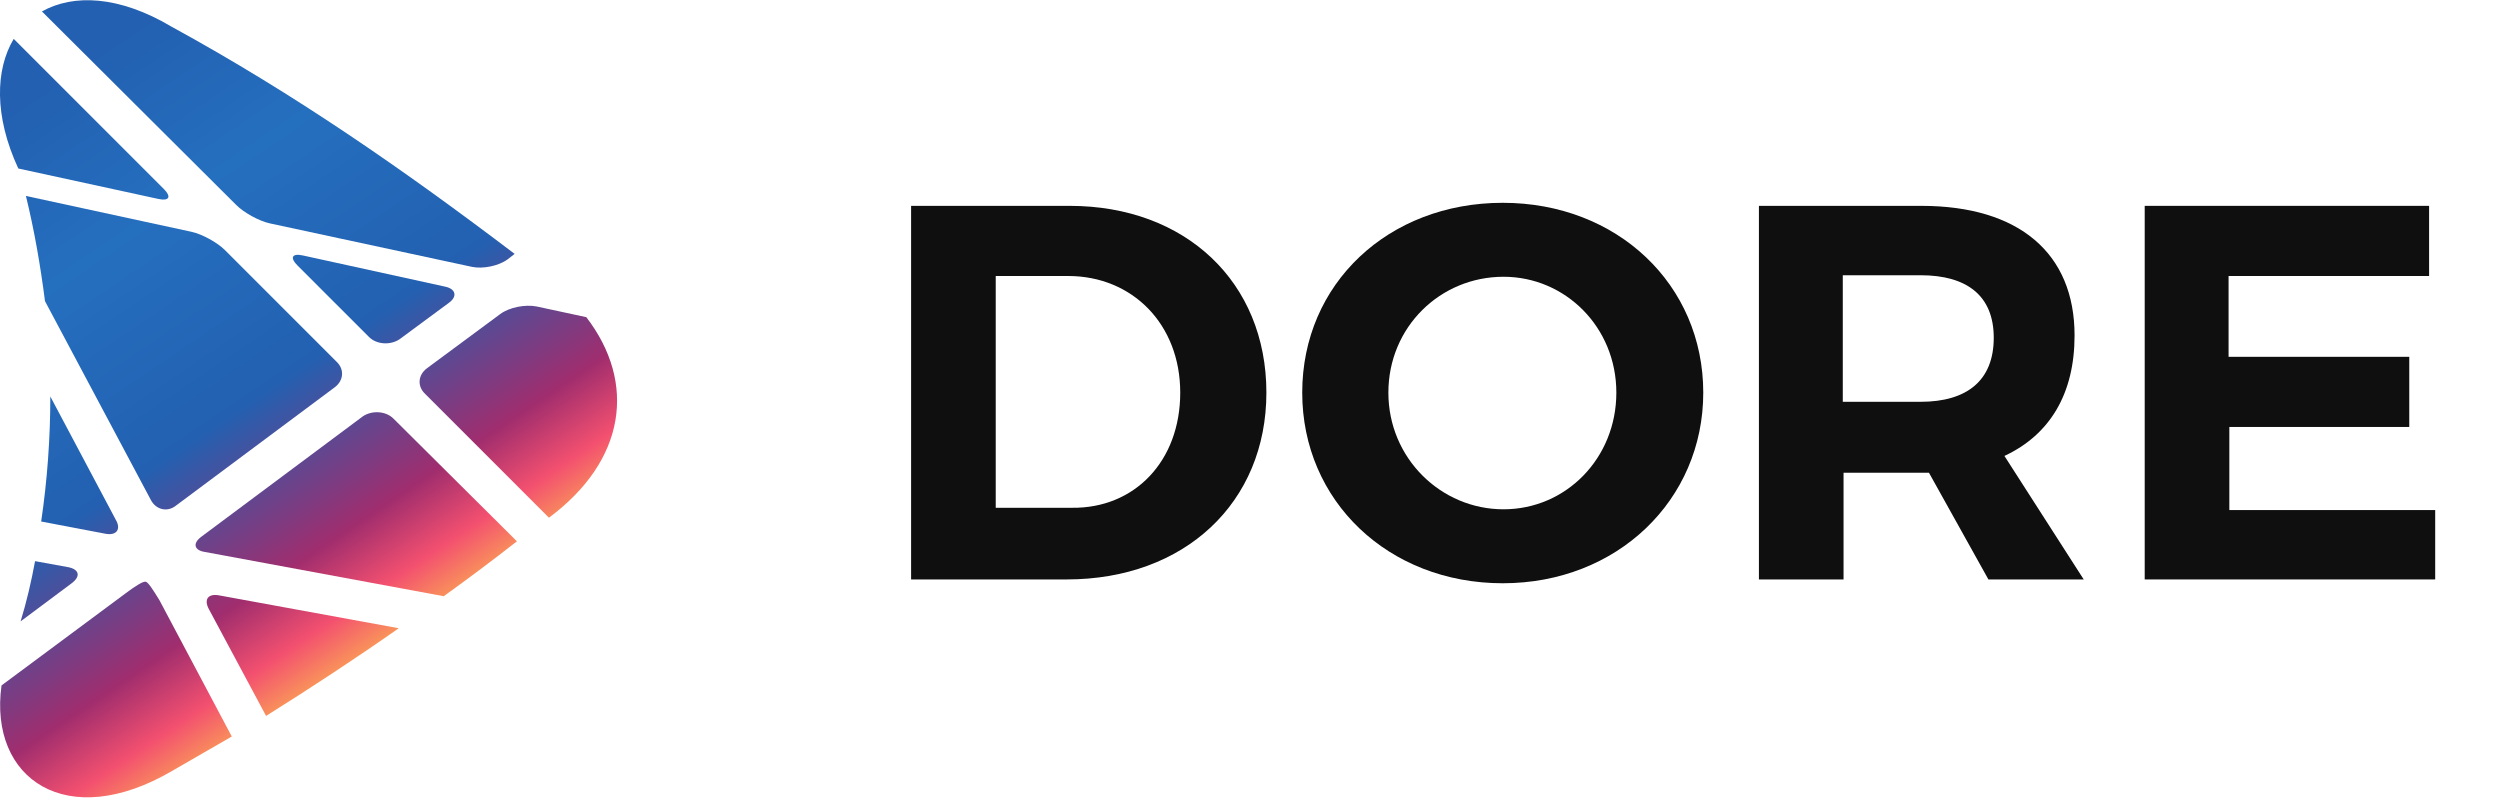
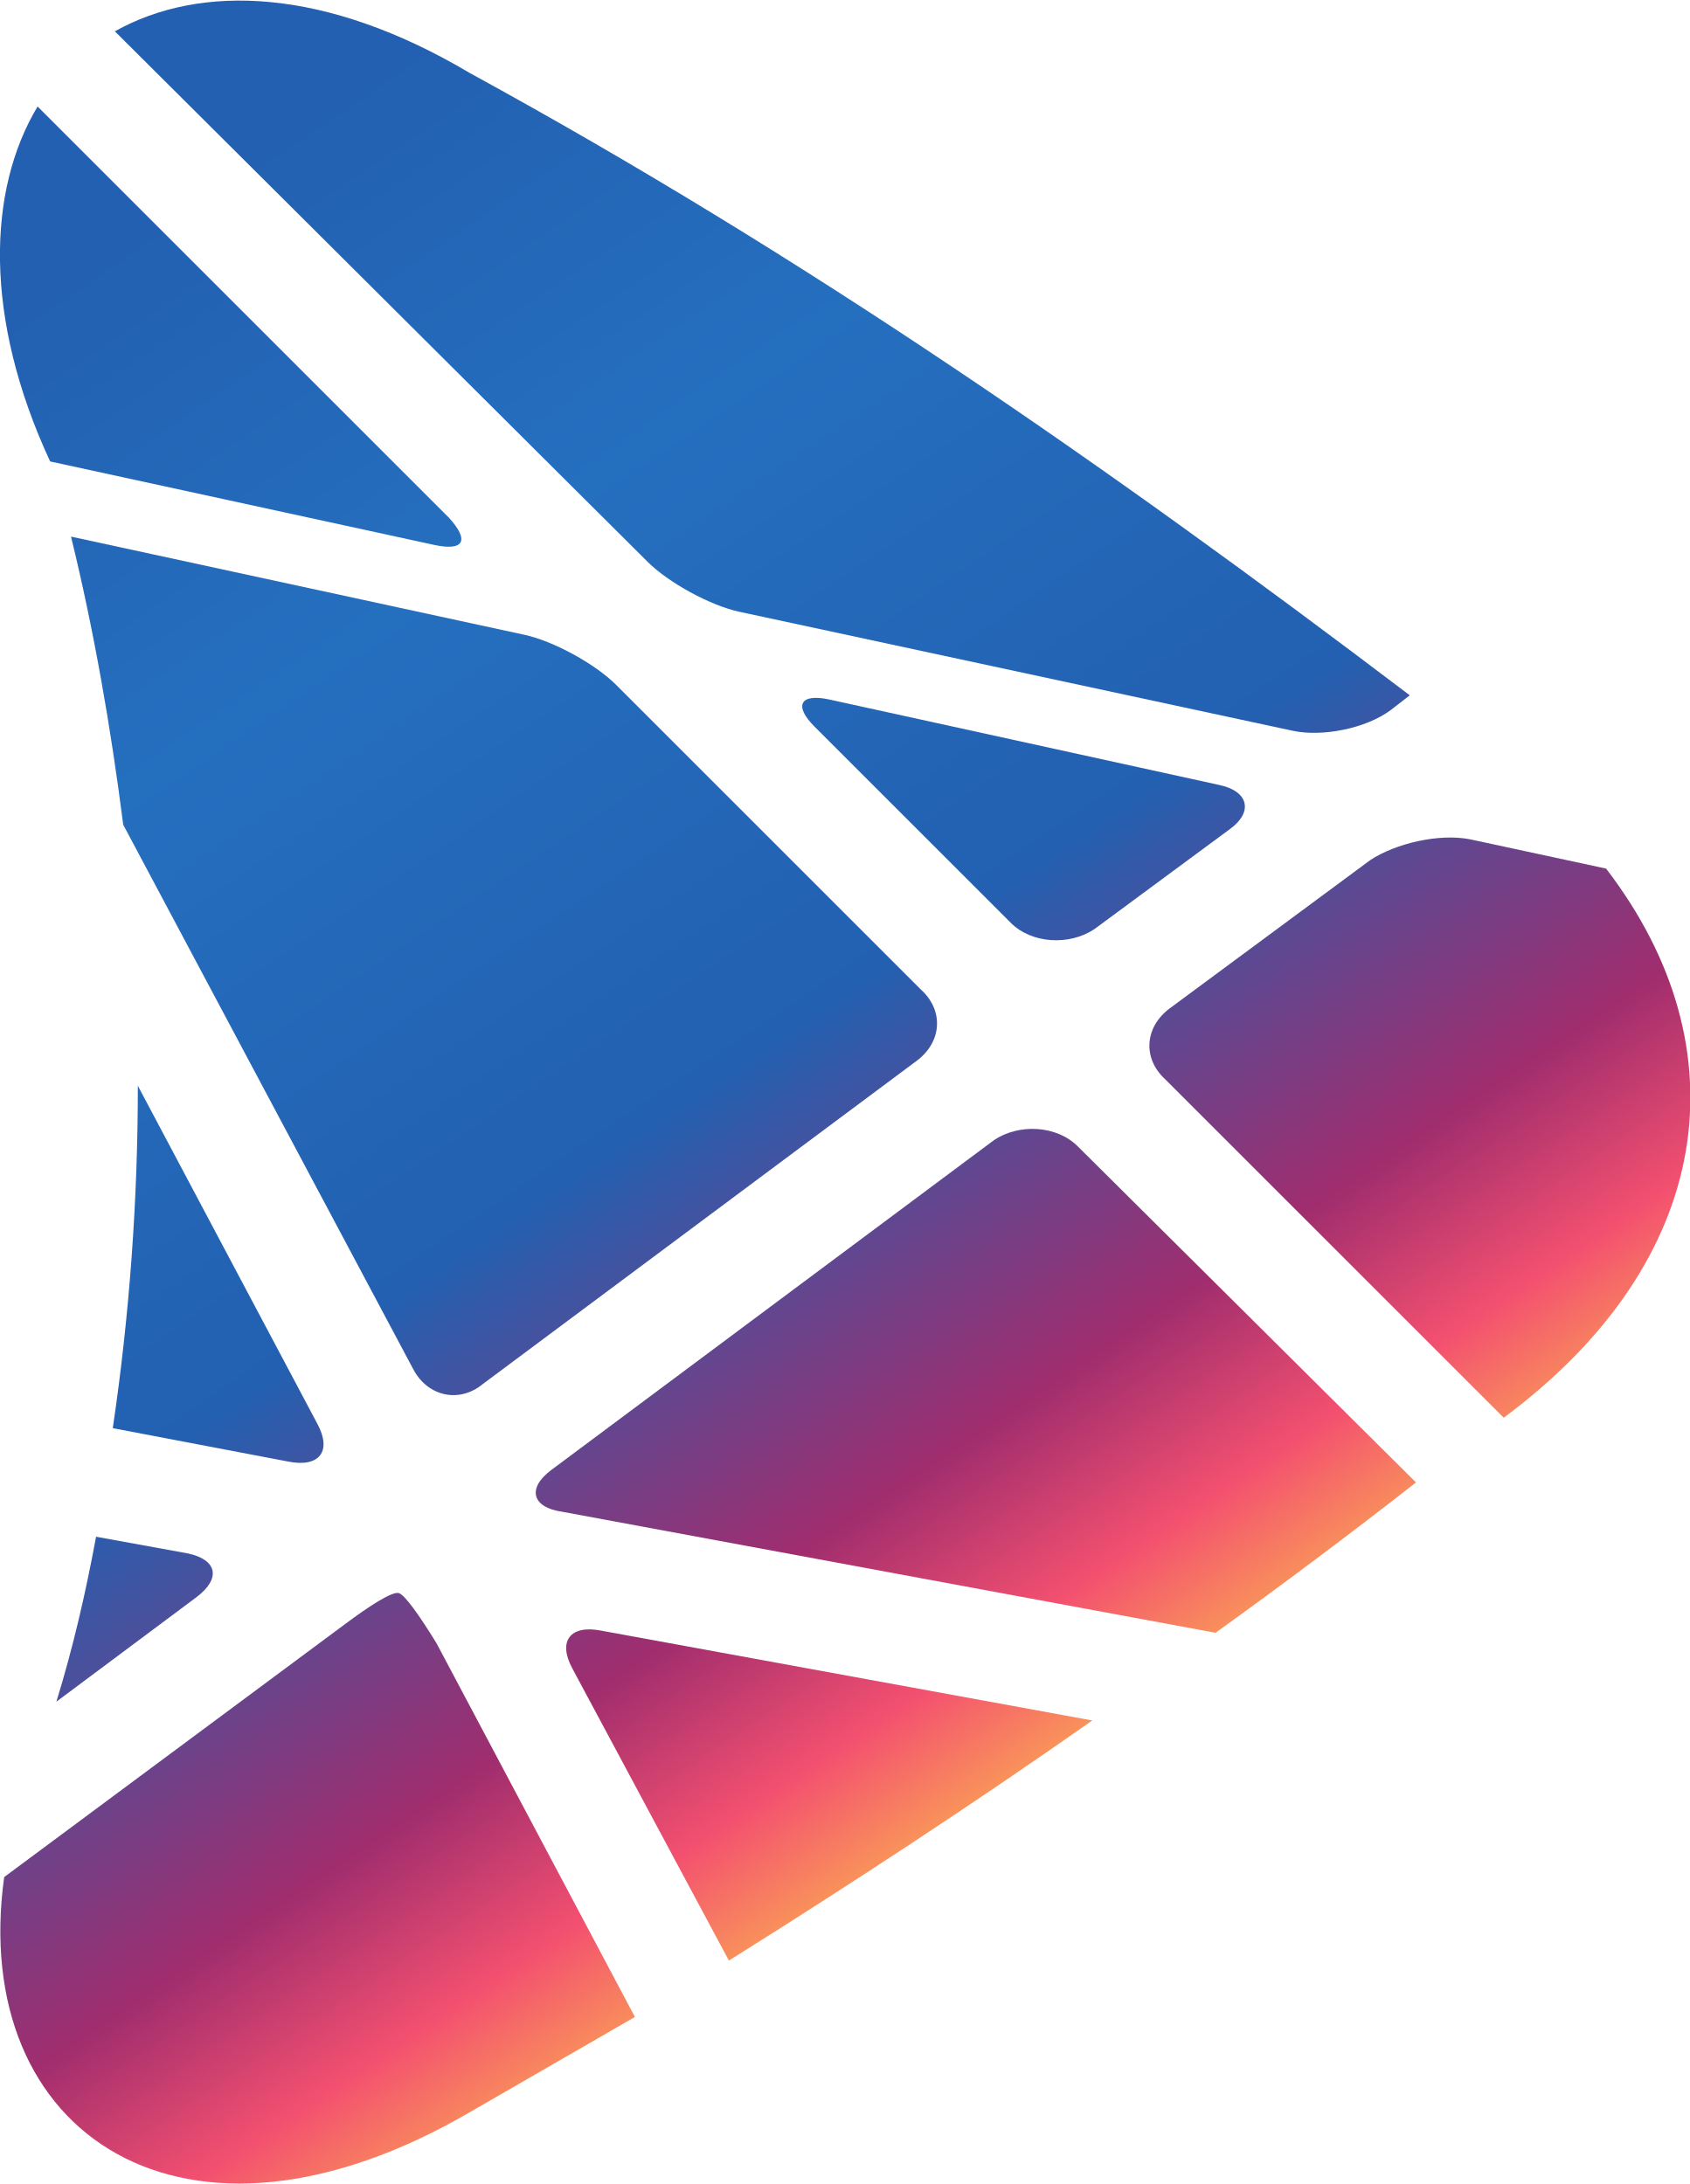
- <svg xmlns="http://www.w3.org/2000/svg" version="1.1" id="Layer_1" x="0px" y="0px" viewBox="0 0 327.9 104.6" style="enable-background:new 0 0 327.9 104.6;" xml:space="preserve">
+ <svg xmlns="http://www.w3.org/2000/svg" version="1.1" id="Layer_1" x="0px" y="0px" viewBox="0 0 80.9 104.6" style="enable-background:new 0 0 80.9 104.6;" xml:space="preserve">
  <style type="text/css">
	.st0{fill:url(#SVGID_1_);}
	.st1{fill:url(#SVGID_2_);}
	.st2{fill:url(#SVGID_3_);}
	.st3{fill:url(#SVGID_4_);}
	.st4{fill:url(#SVGID_5_);}
	.st5{fill:url(#SVGID_6_);}
	.st6{fill:url(#SVGID_7_);}
	.st7{fill:url(#SVGID_8_);}
	.st8{fill:url(#SVGID_9_);}
	.st9{fill:url(#SVGID_10_);}
- 	.st10{fill:#0F0F0F;}
</style>
  <g>
-     <linearGradient id="SVGID_1_" gradientUnits="userSpaceOnUse" x1="-3.744" y1="18.065" x2="45.304" y2="90.782">
+     <linearGradient id="SVGID_1_" gradientUnits="userSpaceOnUse" x1="-3.743" y1="18.083" x2="45.305" y2="90.8">
      <stop offset="0" style="stop-color:#2360B1" />
      <stop offset="0.25" style="stop-color:#256FBF" />
      <stop offset="0.559" style="stop-color:#2360B1" />
      <stop offset="0.8" style="stop-color:#A02D6E" />
      <stop offset="0.9" style="stop-color:#F3506F" />
      <stop offset="1" style="stop-color:#FCB450" />
    </linearGradient>
    <path class="st0" d="M27.4,79.9l7.5,14c5.9-3.7,11.7-7.5,17.4-11.5l-23.5-4.3C27.3,77.8,26.7,78.6,27.4,79.9z" />
-     <linearGradient id="SVGID_2_" gradientUnits="userSpaceOnUse" x1="-26.289" y1="33.272" x2="22.759" y2="105.988">
+     <linearGradient id="SVGID_2_" gradientUnits="userSpaceOnUse" x1="-26.288" y1="33.29" x2="22.76" y2="106.006">
      <stop offset="0" style="stop-color:#2360B1" />
      <stop offset="0.25" style="stop-color:#256FBF" />
      <stop offset="0.559" style="stop-color:#2360B1" />
      <stop offset="0.8" style="stop-color:#A02D6E" />
      <stop offset="0.9" style="stop-color:#F3506F" />
      <stop offset="1" style="stop-color:#FCB450" />
    </linearGradient>
-     <path class="st1" d="M19.1,76.3c-0.3-0.1-1.4,0.6-2.6,1.5L0.2,89.9c-1.7,12.3,8.6,19.3,22.4,11.2c2.6-1.5,5.2-3,7.8-4.5l-9.5-17.9   C20.1,77.4,19.4,76.3,19.1,76.3z" />
-     <linearGradient id="SVGID_3_" gradientUnits="userSpaceOnUse" x1="31.156" y1="-5.475" x2="80.204" y2="67.242">
+     <path class="st1" d="M19.1,76.3c-0.3-0.1-1.4,0.6-2.6,1.5L0.2,89.9c-1.7,12.3,8.6,19.3,22.4,11.2c2.6-1.5,5.2-3,7.8-4.5l-9.5-17.9   C20.1,77.4,19.4,76.4,19.1,76.3z" />
+     <linearGradient id="SVGID_3_" gradientUnits="userSpaceOnUse" x1="31.157" y1="-5.457" x2="80.204" y2="67.259">
      <stop offset="0" style="stop-color:#2360B1" />
      <stop offset="0.25" style="stop-color:#256FBF" />
      <stop offset="0.559" style="stop-color:#2360B1" />
      <stop offset="0.8" style="stop-color:#A02D6E" />
      <stop offset="0.9" style="stop-color:#F3506F" />
      <stop offset="1" style="stop-color:#FCB450" />
    </linearGradient>
-     <path class="st2" d="M65.6,41.2l-9.6,7.1c-1.2,0.9-1.3,2.4-0.2,3.4L72,67.9c10.1-7.5,11.5-17.7,4.9-26.3l-6.5-1.4   C68.9,39.9,66.8,40.3,65.6,41.2z" />
-     <linearGradient id="SVGID_4_" gradientUnits="userSpaceOnUse" x1="6.218" y1="11.346" x2="55.266" y2="84.062">
+     <path class="st2" d="M65.6,41.2l-9.6,7.1c-1.2,0.9-1.3,2.4-0.2,3.4L72,67.9c10.1-7.5,11.5-17.7,4.9-26.3l-6.5-1.4   C68.9,39.9,66.8,40.4,65.6,41.2z" />
+     <linearGradient id="SVGID_4_" gradientUnits="userSpaceOnUse" x1="6.219" y1="11.364" x2="55.267" y2="84.08">
      <stop offset="0" style="stop-color:#2360B1" />
      <stop offset="0.25" style="stop-color:#256FBF" />
      <stop offset="0.559" style="stop-color:#2360B1" />
      <stop offset="0.8" style="stop-color:#A02D6E" />
      <stop offset="0.9" style="stop-color:#F3506F" />
      <stop offset="1" style="stop-color:#FCB450" />
    </linearGradient>
    <path class="st3" d="M51.6,54.9c-1-1-2.8-1.1-4-0.3L26.4,70.4c-1.2,0.9-0.9,1.8,0.5,2l31.3,5.8c3.2-2.3,6.4-4.7,9.6-7.2L51.6,54.9z   " />
-     <linearGradient id="SVGID_5_" gradientUnits="userSpaceOnUse" x1="24.063" y1="-0.691" x2="73.111" y2="72.026">
+     <linearGradient id="SVGID_5_" gradientUnits="userSpaceOnUse" x1="24.064" y1="-0.673" x2="73.112" y2="72.044">
      <stop offset="0" style="stop-color:#2360B1" />
      <stop offset="0.25" style="stop-color:#256FBF" />
      <stop offset="0.559" style="stop-color:#2360B1" />
      <stop offset="0.8" style="stop-color:#A02D6E" />
      <stop offset="0.9" style="stop-color:#F3506F" />
      <stop offset="1" style="stop-color:#FCB450" />
    </linearGradient>
    <path class="st4" d="M58.4,37.6l-18.7-4.1c-1.4-0.3-1.7,0.3-0.7,1.3l9.4,9.4c1,1,2.8,1.1,4,0.3l6.5-4.8   C60,38.9,59.8,37.9,58.4,37.6z" />
-     <linearGradient id="SVGID_6_" gradientUnits="userSpaceOnUse" x1="4.578" y1="12.452" x2="53.626" y2="85.168">
+     <linearGradient id="SVGID_6_" gradientUnits="userSpaceOnUse" x1="4.579" y1="12.47" x2="53.627" y2="85.186">
      <stop offset="0" style="stop-color:#2360B1" />
      <stop offset="0.25" style="stop-color:#256FBF" />
      <stop offset="0.559" style="stop-color:#2360B1" />
      <stop offset="0.8" style="stop-color:#A02D6E" />
      <stop offset="0.9" style="stop-color:#F3506F" />
      <stop offset="1" style="stop-color:#FCB450" />
    </linearGradient>
-     <path class="st5" d="M21.5,24.8L1.8,5.1c-2.4,4-2.6,10.1,0.6,17l18.4,4C22.2,26.4,22.5,25.8,21.5,24.8z" />
-     <linearGradient id="SVGID_7_" gradientUnits="userSpaceOnUse" x1="-16.565" y1="26.713" x2="32.483" y2="99.43">
+     <path class="st5" d="M21.5,24.8L1.8,5.1c-2.4,4-2.6,10.1,0.6,17l18.4,4C22.2,26.4,22.5,25.9,21.5,24.8z" />
+     <linearGradient id="SVGID_7_" gradientUnits="userSpaceOnUse" x1="-16.564" y1="26.731" x2="32.483" y2="99.448">
      <stop offset="0" style="stop-color:#2360B1" />
      <stop offset="0.25" style="stop-color:#256FBF" />
      <stop offset="0.559" style="stop-color:#2360B1" />
      <stop offset="0.8" style="stop-color:#A02D6E" />
      <stop offset="0.9" style="stop-color:#F3506F" />
      <stop offset="1" style="stop-color:#FCB450" />
    </linearGradient>
-     <path class="st6" d="M15.2,68.2L6.6,52c0,5.5-0.4,11-1.2,16.4l8.4,1.6C15.3,70.3,15.9,69.4,15.2,68.2z" />
-     <linearGradient id="SVGID_8_" gradientUnits="userSpaceOnUse" x1="24.221" y1="-0.797" x2="73.268" y2="71.919">
+     <path class="st6" d="M15.2,68.2L6.6,52c0,5.5-0.4,11-1.2,16.4l8.4,1.6C15.3,70.3,15.9,69.5,15.2,68.2z" />
+     <linearGradient id="SVGID_8_" gradientUnits="userSpaceOnUse" x1="24.221" y1="-0.779" x2="73.269" y2="71.937">
      <stop offset="0" style="stop-color:#2360B1" />
      <stop offset="0.25" style="stop-color:#256FBF" />
      <stop offset="0.559" style="stop-color:#2360B1" />
      <stop offset="0.8" style="stop-color:#A02D6E" />
      <stop offset="0.9" style="stop-color:#F3506F" />
      <stop offset="1" style="stop-color:#FCB450" />
    </linearGradient>
    <path class="st7" d="M35.4,29.3L61.9,35c1.4,0.3,3.5-0.1,4.7-1l0.9-0.7C53,22.3,38.6,12.3,22.5,3.5c-6.9-4.1-12.9-4.3-17-2L31,26.9   C32,27.9,34,29,35.4,29.3z" />
-     <linearGradient id="SVGID_9_" gradientUnits="userSpaceOnUse" x1="-24.666" y1="32.177" x2="24.382" y2="104.894">
+     <linearGradient id="SVGID_9_" gradientUnits="userSpaceOnUse" x1="-24.665" y1="32.195" x2="24.383" y2="104.912">
      <stop offset="0" style="stop-color:#2360B1" />
      <stop offset="0.25" style="stop-color:#256FBF" />
      <stop offset="0.559" style="stop-color:#2360B1" />
      <stop offset="0.8" style="stop-color:#A02D6E" />
      <stop offset="0.9" style="stop-color:#F3506F" />
      <stop offset="1" style="stop-color:#FCB450" />
    </linearGradient>
    <path class="st8" d="M9,74.4l-4.4-0.8c-0.5,2.7-1.1,5.3-1.9,7.9l6.7-5C10.6,75.6,10.4,74.7,9,74.4z" />
-     <linearGradient id="SVGID_10_" gradientUnits="userSpaceOnUse" x1="2.979" y1="13.53" x2="52.027" y2="86.247">
+     <linearGradient id="SVGID_10_" gradientUnits="userSpaceOnUse" x1="2.98" y1="13.549" x2="52.028" y2="86.265">
      <stop offset="0" style="stop-color:#2360B1" />
      <stop offset="0.25" style="stop-color:#256FBF" />
      <stop offset="0.559" style="stop-color:#2360B1" />
      <stop offset="0.8" style="stop-color:#A02D6E" />
      <stop offset="0.9" style="stop-color:#F3506F" />
      <stop offset="1" style="stop-color:#FCB450" />
    </linearGradient>
    <path class="st9" d="M19.8,65.6c0.7,1.3,2.2,1.6,3.3,0.7l20.8-15.5c1.2-0.9,1.3-2.4,0.2-3.4L29.5,32.8c-1-1-3-2.1-4.4-2.4L3.4,25.7   c1.1,4.5,1.9,9.1,2.5,13.8L19.8,65.6z" />
  </g>
-   <g>
-     <path class="st10" d="M166.1,51.5c0,14.4-10.7,24.5-26.2,24.5h-20.4V27h20.8C155.5,27,166.1,37,166.1,51.5z M154.8,51.5   c0-9-6.3-15.3-14.7-15.3h-9.5v30.4h10C148.8,66.7,154.8,60.5,154.8,51.5z" />
-     <path class="st10" d="M223.4,51.5c0,14.1-11.3,25-26.3,25s-26.3-10.8-26.3-25c0-14.3,11.3-24.9,26.3-24.9S223.4,37.3,223.4,51.5z    M182.1,51.5c0,8.6,6.9,15.3,15.1,15.3c8.2,0,14.8-6.7,14.8-15.3c0-8.6-6.7-15.2-14.8-15.2C188.9,36.3,182.1,42.9,182.1,51.5z" />
-     <path class="st10" d="M260.8,76L253,62h-1h-10.2v14h-11.1V27h21.3c12.8,0,20.1,6.2,20.1,17c0,7.6-3.2,13-9.2,15.8L273.3,76H260.8z    M241.7,52.7h10.2c6.1,0,9.6-2.8,9.6-8.4c0-5.5-3.5-8.2-9.6-8.2h-10.2V52.7z" />
-     <path class="st10" d="M318.6,27v9.2h-26.3v10.6H316v9.2h-23.6v10.9h27V76h-38.1V27H318.6z" />
-   </g>
</svg>
